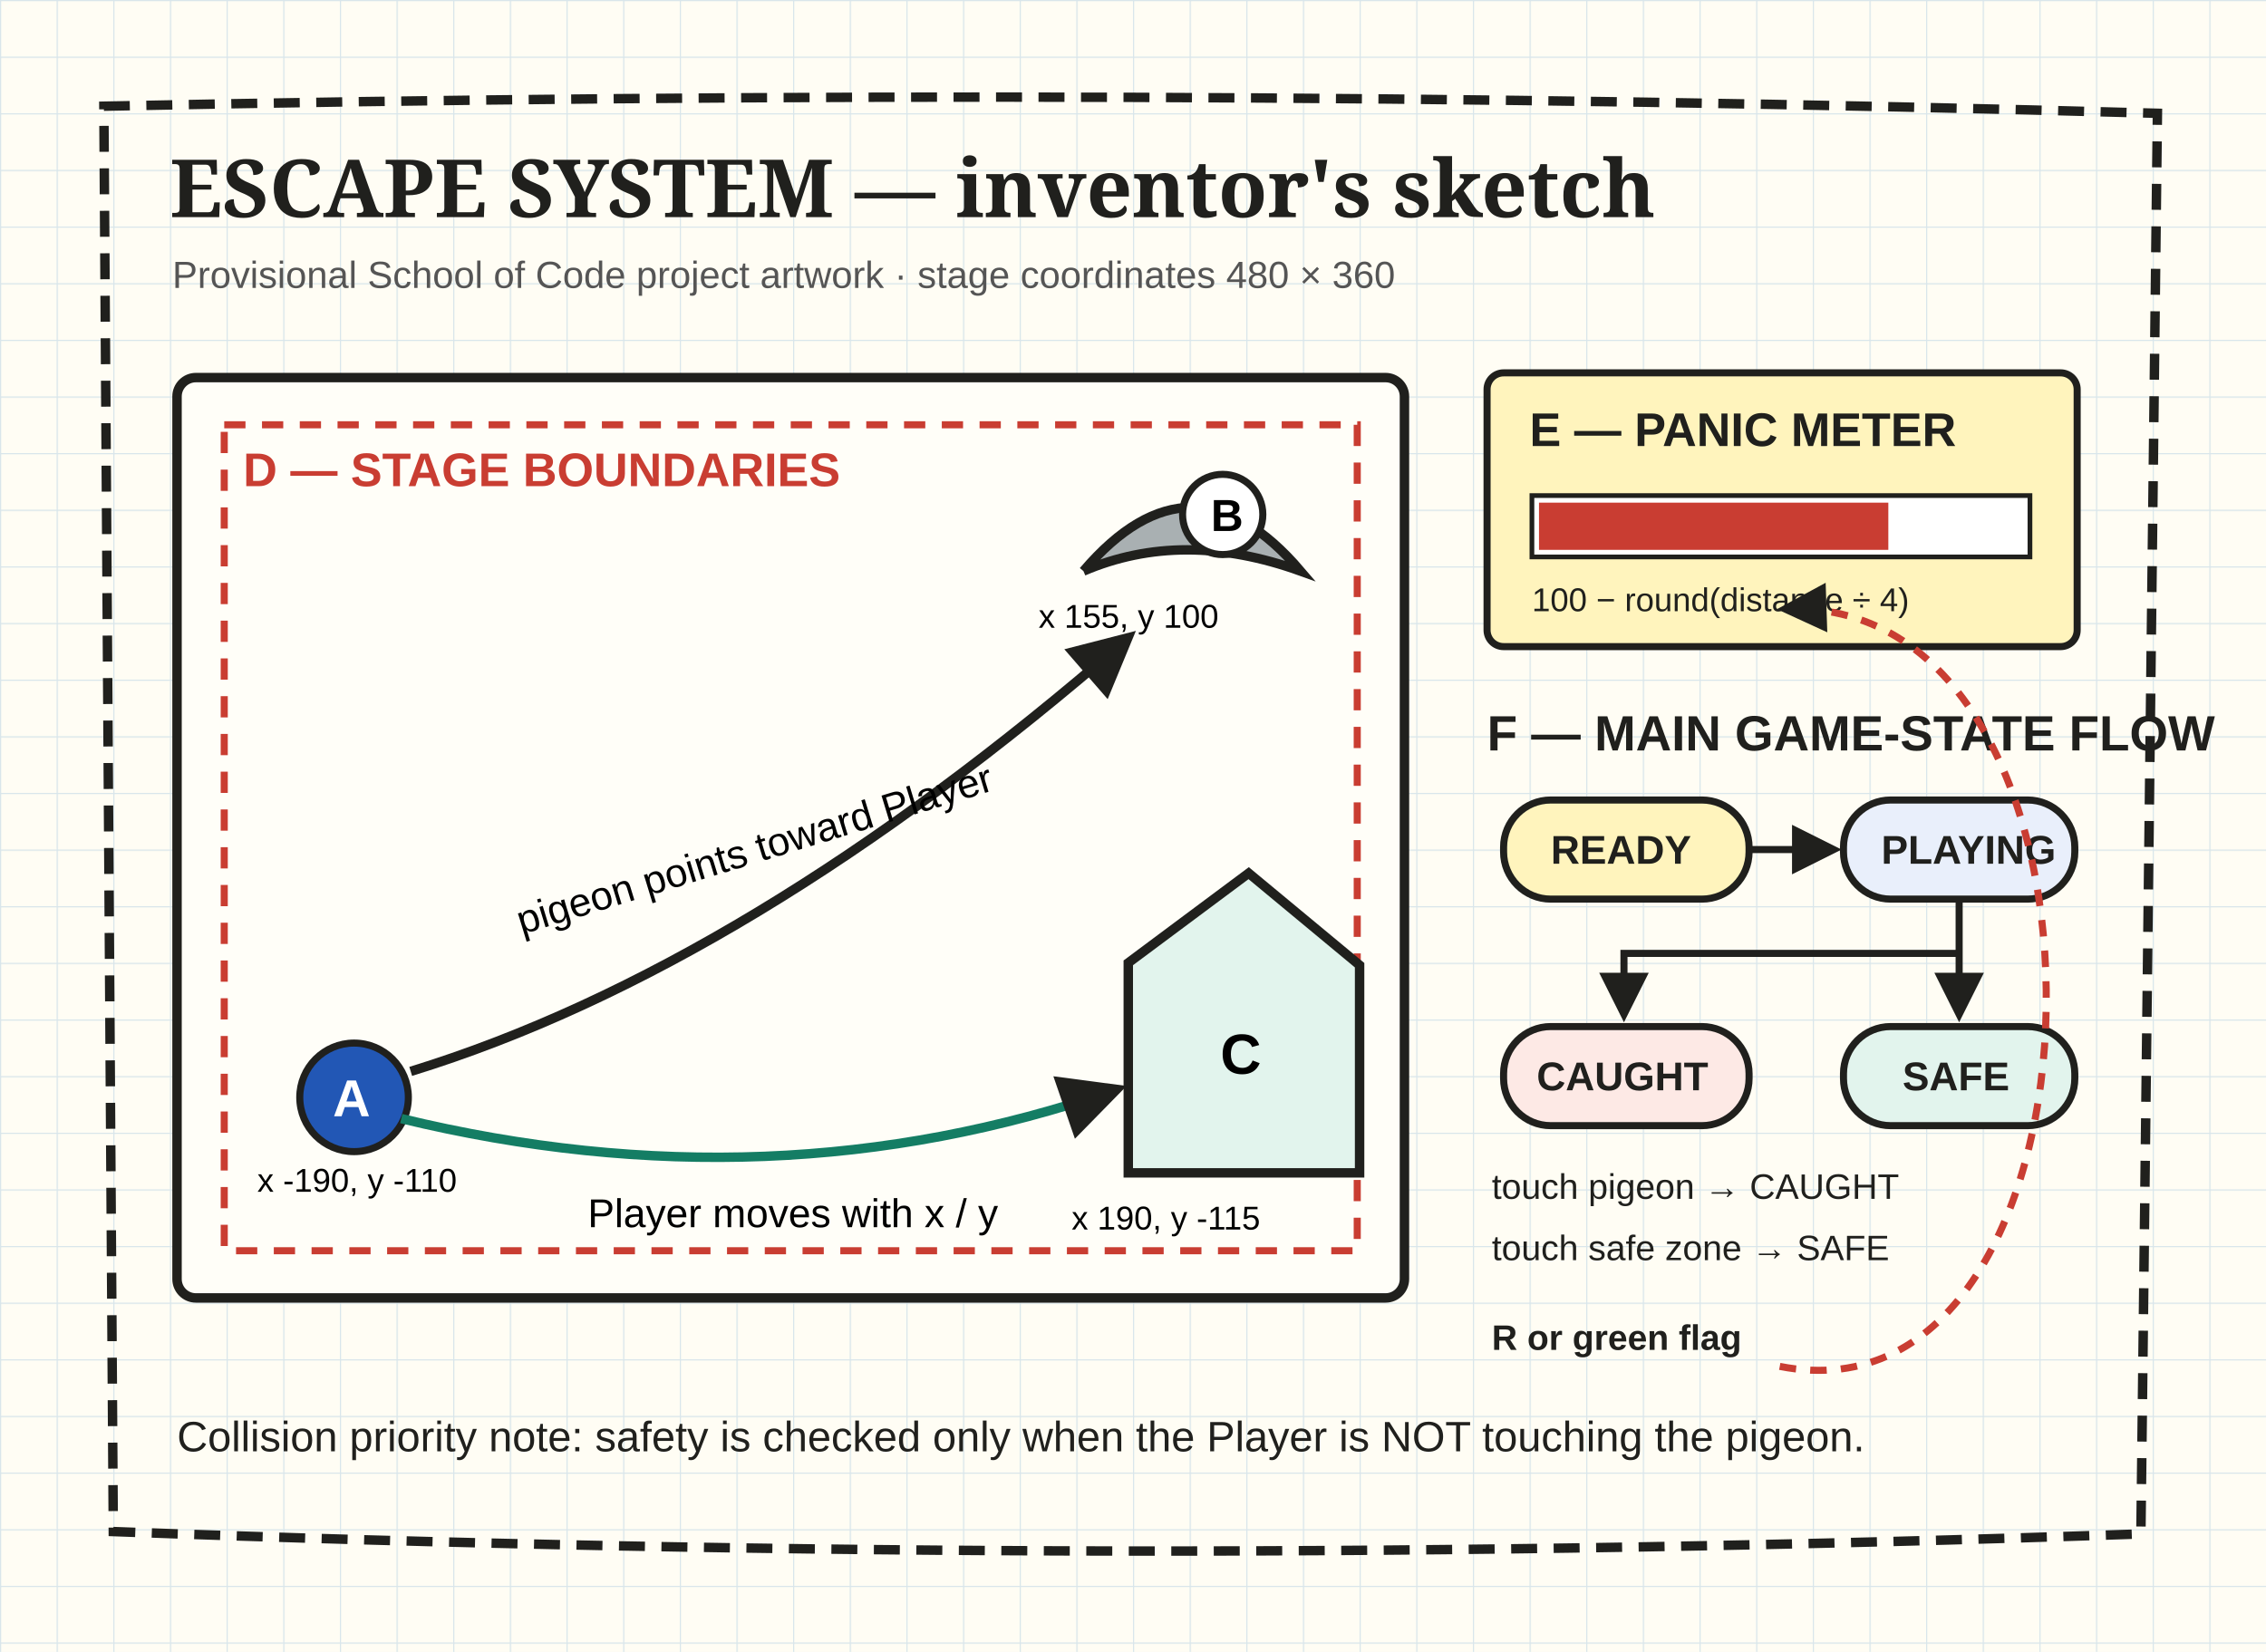
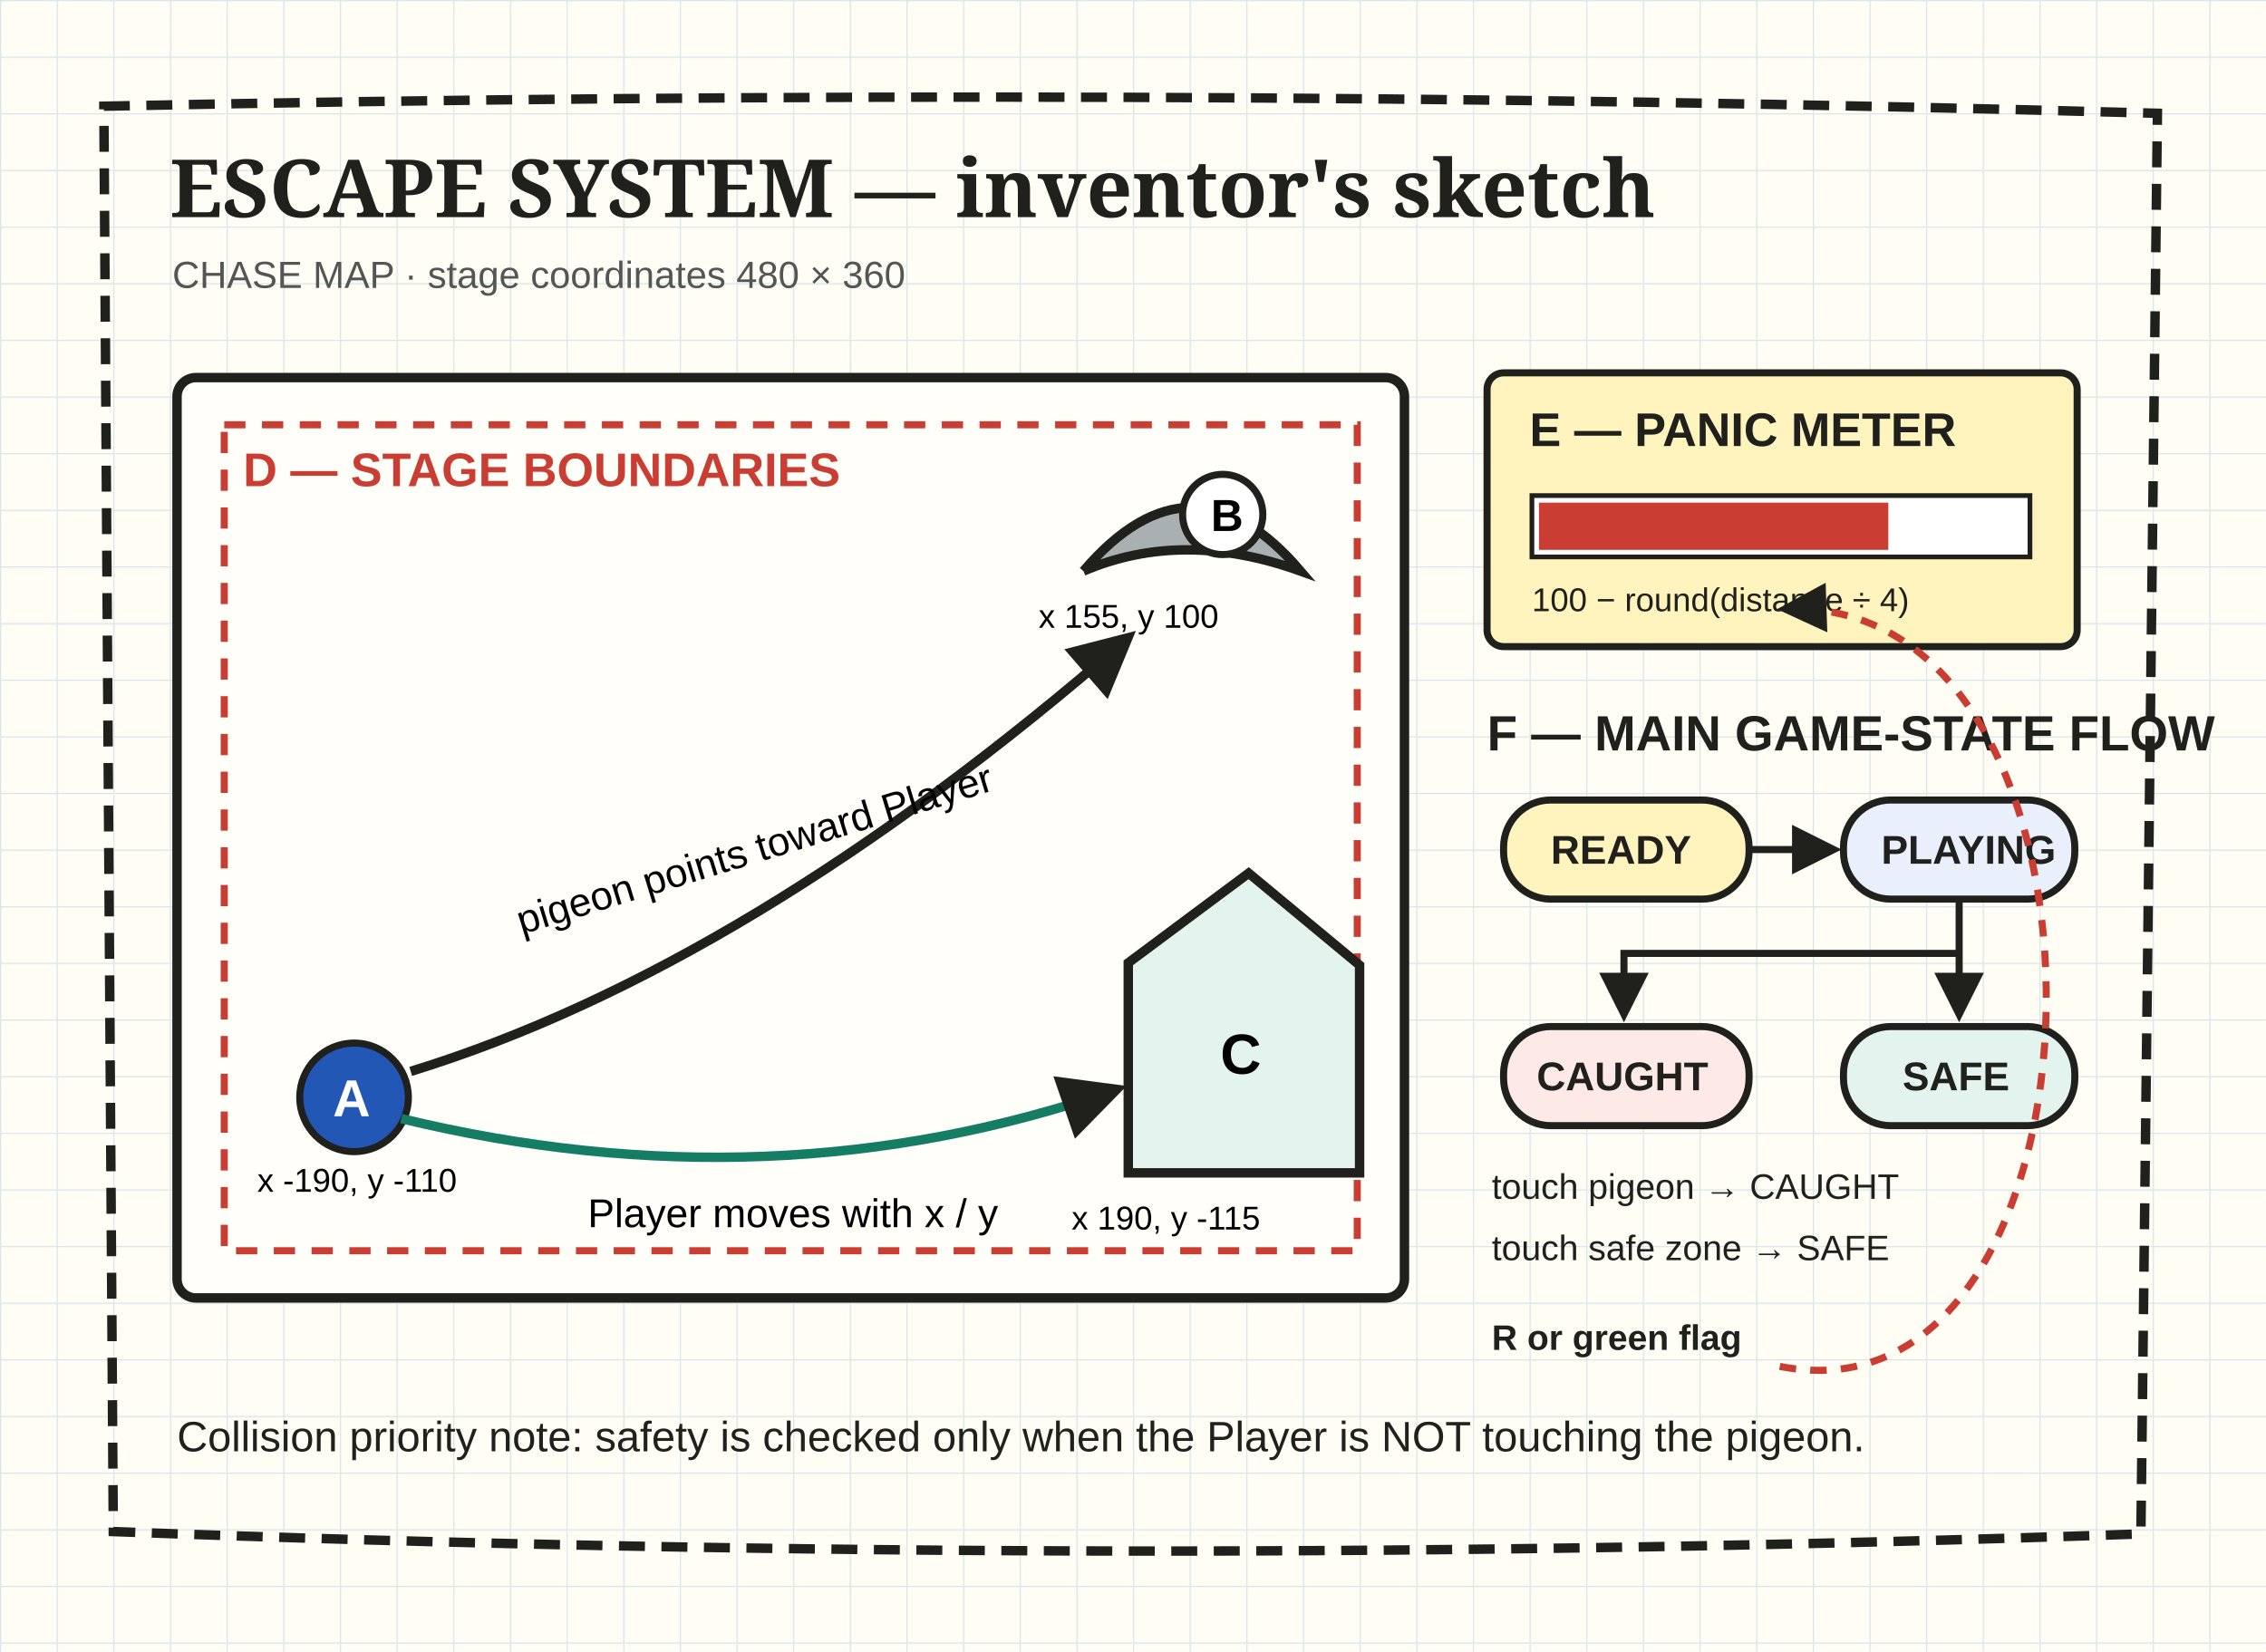
<svg xmlns="http://www.w3.org/2000/svg" viewBox="0 0 960 700" role="img" aria-labelledby="title desc">
  <defs>
    <pattern id="grid" width="24" height="24" patternUnits="userSpaceOnUse">
      <path d="M24 0H0V24" fill="none" stroke="#d9e6eb" stroke-width="1" />
    </pattern>
    <marker id="arrow" viewBox="0 0 10 10" refX="8" refY="5" markerWidth="7" markerHeight="7" orient="auto-start-reverse">
      <path d="M0 0L10 5L0 10Z" fill="#20201d" />
    </marker>
  </defs>
  <rect width="960" height="700" fill="#fffdf4" />
  <rect width="960" height="700" fill="url(#grid)" />
  <path d="M44 45 Q480 36 914 48 L907 650 Q476 665 48 649 Z" fill="none" stroke="#20201d" stroke-width="4" stroke-dasharray="11 7" />
  <text x="72" y="92" font-family="Georgia,serif" font-size="34" font-weight="bold" fill="#20201d">ESCAPE SYSTEM — inventor's sketch</text>
-   <text x="73" y="122" font-family="Arial,sans-serif" font-size="16" fill="#555">Provisional School of Code project artwork · stage coordinates 480 × 360</text>
+   <text x="73" y="122" font-family="Arial,sans-serif" font-size="16" fill="#555">CHASE MAP · stage coordinates 480 × 360</text>
  <g transform="translate(75 160)">
    <rect width="520" height="390" rx="8" fill="#fffef8" stroke="#20201d" stroke-width="4" />
    <path d="M20 20H500V370H20Z" fill="none" stroke="#c93d32" stroke-width="3" stroke-dasharray="9 7" />
    <circle cx="75" cy="305" r="23" fill="#2257b5" stroke="#20201d" stroke-width="3" />
    <text x="66" y="313" font-family="Arial" font-size="22" font-weight="bold" fill="white">A</text>
    <path d="M384 82 q46 -54 92 0 q-50 -18 -92 0" fill="#a9b0b2" stroke="#20201d" stroke-width="4" />
    <circle cx="443" cy="58" r="17" fill="white" stroke="#20201d" stroke-width="3" />
    <text x="438" y="65" font-family="Arial" font-size="19" font-weight="bold">B</text>
    <path d="M403 337V248L454 210L501 249V337Z" fill="#e2f4ed" stroke="#20201d" stroke-width="4" />
    <text x="442" y="295" font-family="Arial" font-size="24" font-weight="bold">C</text>
    <text x="28" y="46" font-family="Arial" font-size="20" font-weight="bold" fill="#c93d32">D — STAGE BOUNDARIES</text>
    <path d="M99 294 Q242 250 402 111" fill="none" stroke="#20201d" stroke-width="4" marker-end="url(#arrow)" />
    <text x="146" y="236" font-family="Arial" font-size="17" transform="rotate(-17 146 236)">pigeon points toward Player</text>
    <path d="M95 314 Q252 352 397 302" fill="none" stroke="#147d64" stroke-width="4" marker-end="url(#arrow)" />
    <text x="174" y="360" font-family="Arial" font-size="17">Player moves with x / y</text>
    <text x="34" y="345" font-family="Arial" font-size="14">x -190, y -110</text>
    <text x="365" y="106" font-family="Arial" font-size="14">x 155, y 100</text>
    <text x="379" y="361" font-family="Arial" font-size="14">x 190, y -115</text>
  </g>
  <g transform="translate(630 158)" font-family="Arial,sans-serif" fill="#20201d">
    <rect width="250" height="116" rx="7" fill="#fff4bd" stroke="#20201d" stroke-width="3" />
    <text x="18" y="31" font-size="20" font-weight="bold">E — PANIC METER</text>
    <rect x="19" y="52" width="211" height="26" fill="white" stroke="#20201d" stroke-width="2" />
    <rect x="22" y="55" width="148" height="20" fill="#c93d32" />
    <text x="19" y="101" font-size="14">100 − round(distance ÷ 4)</text>
    <text x="0" y="160" font-size="21" font-weight="bold">F — MAIN GAME-STATE FLOW</text>
    <rect x="7" y="181" width="104" height="42" rx="20" fill="#fff4bd" stroke="#20201d" stroke-width="3" />
    <text x="27" y="208" font-size="17" font-weight="bold">READY</text>
    <path d="M111 202H146" stroke="#20201d" stroke-width="3" marker-end="url(#arrow)" />
    <rect x="151" y="181" width="98" height="42" rx="20" fill="#e9effb" stroke="#20201d" stroke-width="3" />
    <text x="167" y="208" font-size="17" font-weight="bold">PLAYING</text>
    <path d="M200 224V271" stroke="#20201d" stroke-width="3" marker-end="url(#arrow)" />
    <path d="M200 246H58V271" fill="none" stroke="#20201d" stroke-width="3" marker-end="url(#arrow)" />
    <rect x="7" y="277" width="104" height="42" rx="20" fill="#fde9e5" stroke="#20201d" stroke-width="3" />
    <text x="21" y="304" font-size="17" font-weight="bold">CAUGHT</text>
    <rect x="151" y="277" width="98" height="42" rx="20" fill="#e2f4ed" stroke="#20201d" stroke-width="3" />
    <text x="176" y="304" font-size="17" font-weight="bold">SAFE</text>
    <text x="2" y="350" font-size="15">touch pigeon → CAUGHT</text>
    <text x="2" y="376" font-size="15">touch safe zone → SAFE</text>
    <text x="2" y="414" font-size="15" font-weight="bold">R or green flag</text>
    <path d="M124 421 C270 450 278 95 127 100" fill="none" stroke="#c93d32" stroke-width="3" stroke-dasharray="7 6" marker-end="url(#arrow)" />
  </g>
  <text x="75" y="615" font-family="Arial,sans-serif" font-size="18" fill="#20201d">Collision priority note: safety is checked only when the Player is NOT touching the pigeon.</text>
</svg>
